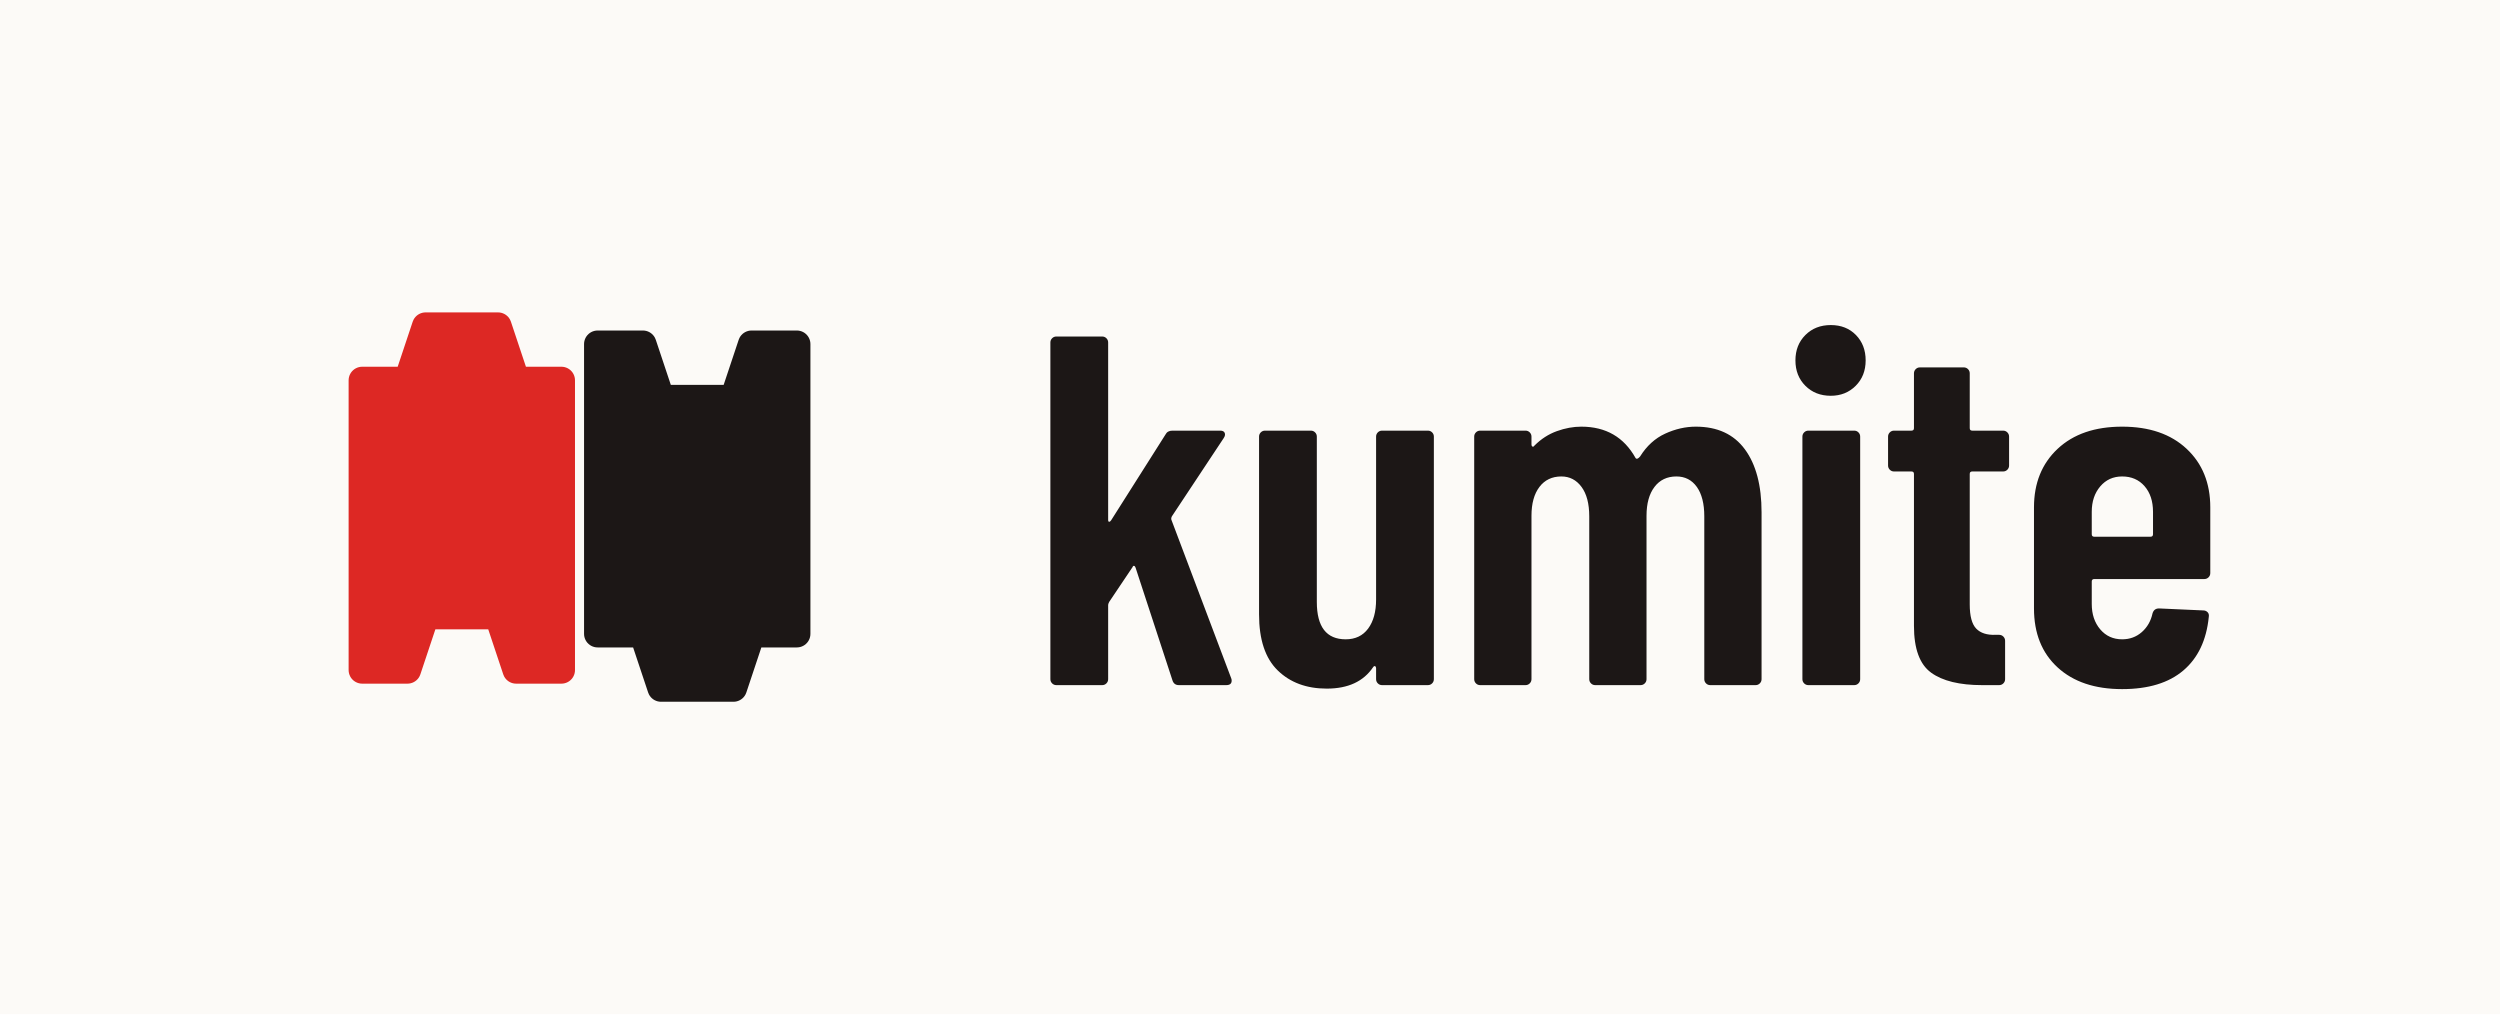
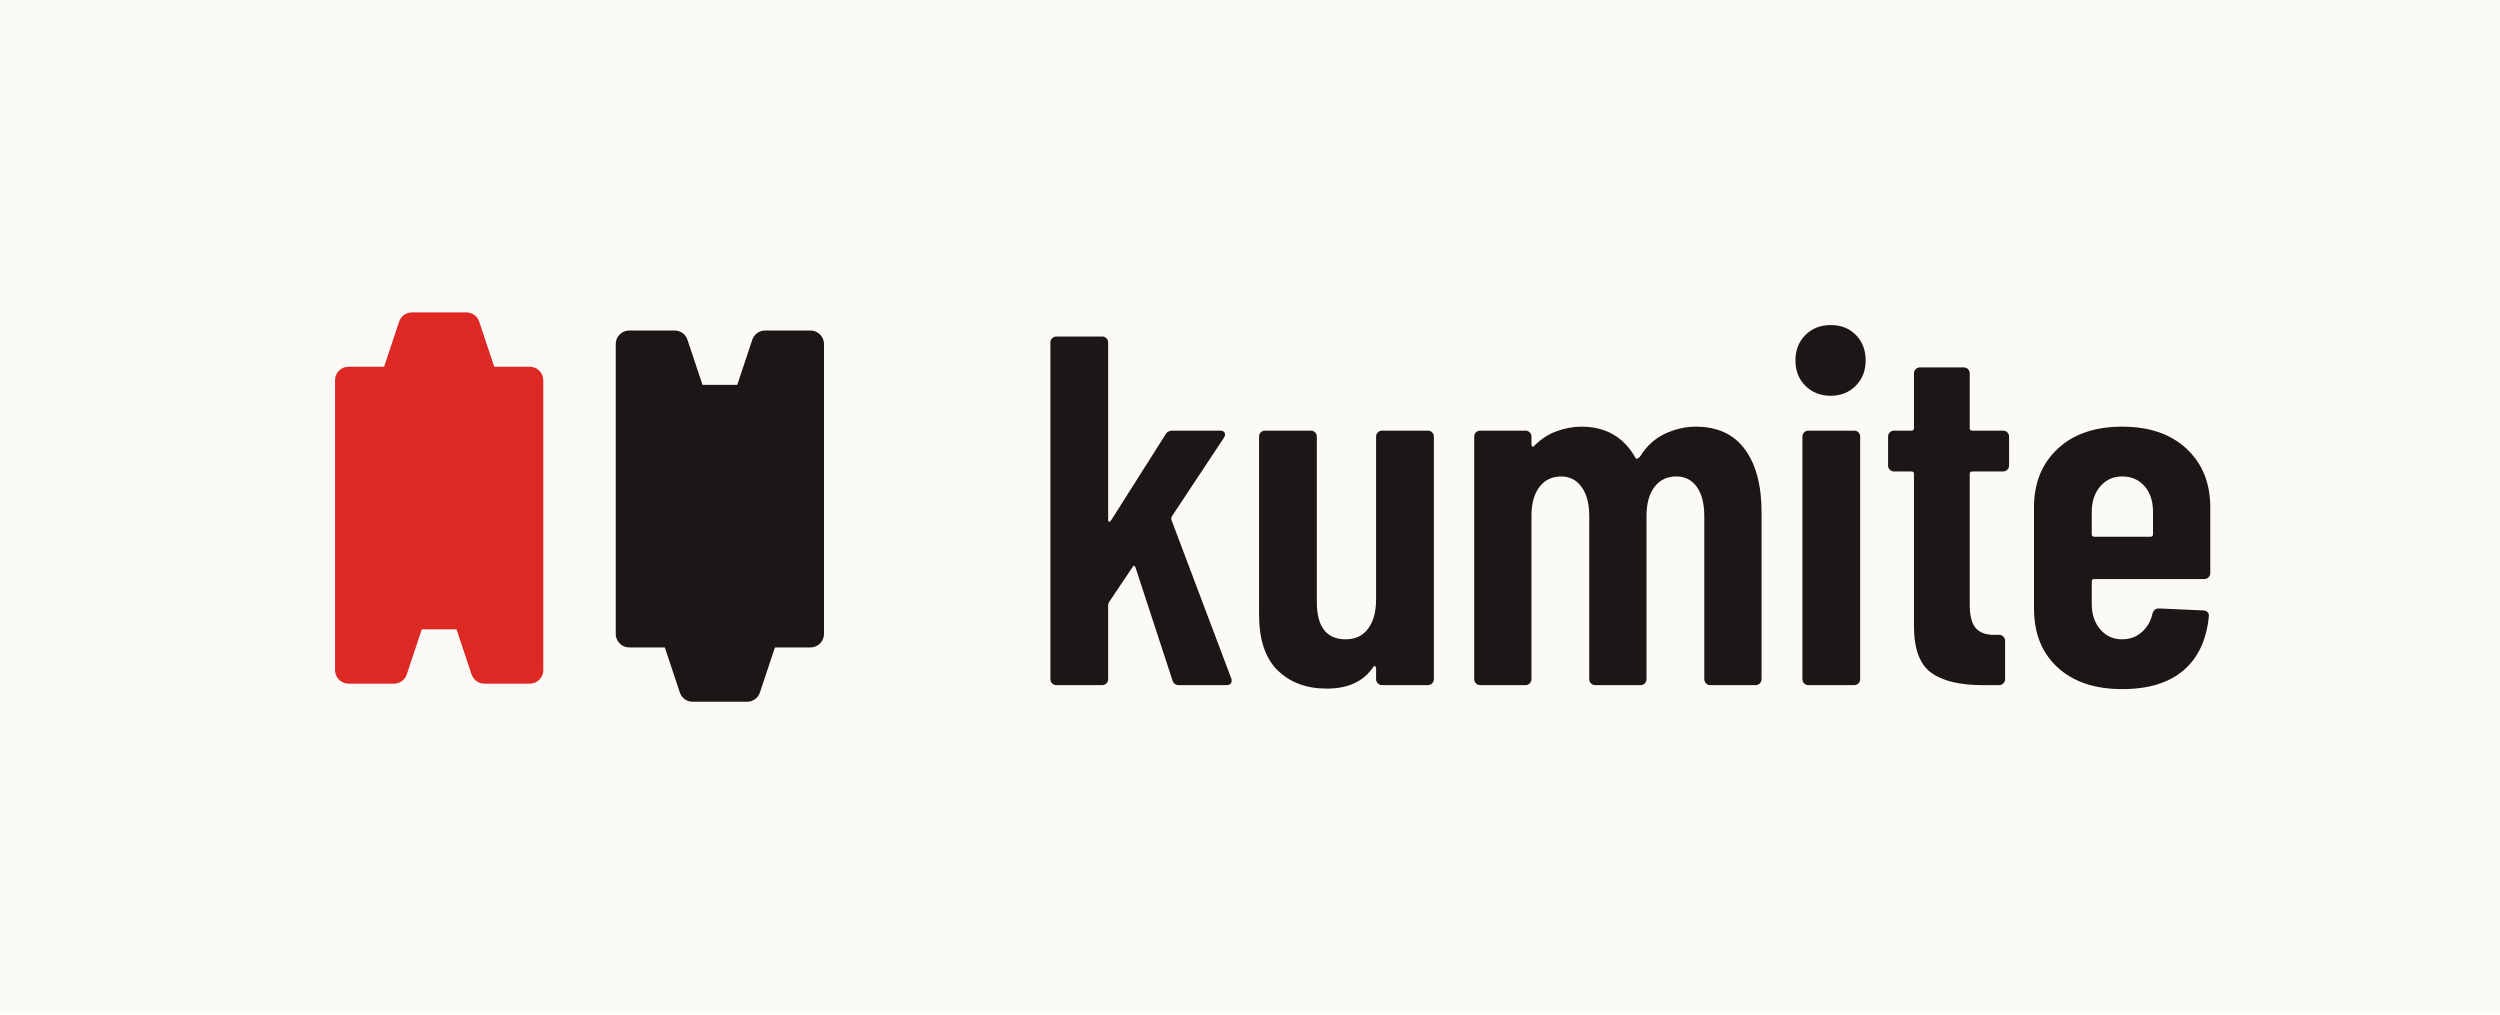
<svg xmlns="http://www.w3.org/2000/svg" width="276.09" height="112" viewBox="0 0 276.09 112" fill="none" role="img" aria-label="kumite">
  <rect width="276.09" height="112" fill="#FCFAF7" />
  <g transform="translate(32 24)">
    <g>
-       <path d="M8 18 L13 18 L15 12 L23 12 L25 18 L30 18 L30 50 L25 50 L23 44 L15 44 L13 50 L8 50 Z" fill="#DD2824" stroke="#DD2824" stroke-width="3" stroke-linejoin="round" />
-       <path d="M8 18 L13 18 L15 12 L23 12 L25 18 L30 18 L30 50 L25 50 L23 44 L15 44 L13 50 L8 50 Z" fill="#1C1716" stroke="#1C1716" stroke-width="3" stroke-linejoin="round" transform="rotate(180 32 32)" />
+       <path d="M6.5 18 L11.5 18 L13.5 12 L19.5 12 L21.5 18 L26.5 18 L26.5 50 L21.5 50 L19.5 44 L13.5 44 L11.5 50 L6.5 50 Z" fill="#DD2824" stroke="#DD2824" stroke-width="3" stroke-linejoin="round" />
+       <path d="M6.5 18 L11.5 18 L13.5 12 L19.5 12 L21.5 18 L26.5 18 L26.5 50 L21.5 50 L19.5 44 L13.5 44 L11.5 50 L6.5 50 Z" fill="#1C1716" stroke="#1C1716" stroke-width="3" stroke-linejoin="round" transform="rotate(180 32 32)" />
    </g>
    <path transform="translate(81.47 51.663)" d="M2.53 -0.66V-37.84Q2.53 -38.115 2.723 -38.308Q2.915 -38.5 3.19 -38.5H8.25Q8.525 -38.5 8.718 -38.308Q8.91 -38.115 8.91 -37.84V-18.26Q8.91 -18.04 9.02 -18.04Q9.13 -18.04 9.24 -18.205L15.235 -27.665Q15.455 -28.105 16.005 -28.105H21.285Q21.67 -28.105 21.78 -27.858Q21.89 -27.61 21.67 -27.28L15.95 -18.645Q15.84 -18.425 15.895 -18.26L22.495 -0.77Q22.55 -0.66 22.55 -0.495Q22.55 0.0 21.945 0.0H16.72Q16.17 0.0 16.005 -0.55L11.935 -12.98Q11.88 -13.145 11.77 -13.172Q11.66 -13.2 11.605 -13.035L9.02 -9.185Q8.91 -8.965 8.91 -8.855V-0.66Q8.91 -0.385 8.718 -0.193Q8.525 0.0 8.25 0.0H3.19Q2.915 0.0 2.723 -0.193Q2.53 -0.385 2.53 -0.66ZM39.16 -28.105H44.22Q44.495 -28.105 44.688 -27.913Q44.88 -27.72 44.88 -27.445V-0.66Q44.88 -0.385 44.688 -0.193Q44.495 0.0 44.22 0.0H39.16Q38.885 0.0 38.692 -0.193Q38.5 -0.385 38.5 -0.66V-1.87Q38.5 -2.035 38.39 -2.09Q38.28 -2.145 38.17 -1.98Q36.575 0.385 33.055 0.385Q29.7 0.385 27.637 -1.623Q25.575 -3.63 25.575 -7.81V-27.445Q25.575 -27.72 25.767 -27.913Q25.96 -28.105 26.235 -28.105H31.295Q31.57 -28.105 31.762 -27.913Q31.955 -27.72 31.955 -27.445V-9.185Q31.955 -5.06 35.145 -5.06Q36.74 -5.06 37.62 -6.242Q38.5 -7.425 38.5 -9.46V-27.445Q38.5 -27.72 38.692 -27.913Q38.885 -28.105 39.16 -28.105ZM81.07 -19.085V-0.66Q81.07 -0.385 80.877 -0.193Q80.685 0.0 80.41 0.0H75.405Q75.13 0.0 74.938 -0.193Q74.745 -0.385 74.745 -0.66V-18.645Q74.745 -20.735 73.92 -21.89Q73.095 -23.045 71.665 -23.045Q70.125 -23.045 69.245 -21.89Q68.365 -20.735 68.365 -18.7V-0.66Q68.365 -0.385 68.172 -0.193Q67.98 0.0 67.705 0.0H62.7Q62.425 0.0 62.233 -0.193Q62.04 -0.385 62.04 -0.66V-18.645Q62.04 -20.735 61.188 -21.89Q60.335 -23.045 58.96 -23.045Q57.42 -23.045 56.54 -21.89Q55.66 -20.735 55.66 -18.7V-0.66Q55.66 -0.385 55.468 -0.193Q55.275 0.0 55.0 0.0H49.995Q49.72 0.0 49.528 -0.193Q49.335 -0.385 49.335 -0.66V-27.445Q49.335 -27.72 49.528 -27.913Q49.72 -28.105 49.995 -28.105H55.0Q55.275 -28.105 55.468 -27.913Q55.66 -27.72 55.66 -27.445V-26.565Q55.66 -26.4 55.77 -26.345Q55.88 -26.29 55.99 -26.455Q57.09 -27.555 58.465 -28.05Q59.84 -28.545 61.16 -28.545Q65.23 -28.545 67.155 -25.08Q67.32 -24.86 67.65 -25.245Q68.75 -27.005 70.428 -27.775Q72.105 -28.545 73.81 -28.545Q77.385 -28.545 79.227 -26.043Q81.07 -23.54 81.07 -19.085ZM84.81 -35.86Q84.81 -37.565 85.91 -38.665Q87.01 -39.765 88.715 -39.765Q90.42 -39.765 91.493 -38.665Q92.565 -37.565 92.565 -35.86Q92.565 -34.155 91.465 -33.055Q90.365 -31.955 88.715 -31.955Q87.01 -31.955 85.91 -33.055Q84.81 -34.155 84.81 -35.86ZM85.58 -0.66V-27.445Q85.58 -27.72 85.773 -27.913Q85.965 -28.105 86.24 -28.105H91.3Q91.575 -28.105 91.768 -27.913Q91.96 -27.72 91.96 -27.445V-0.66Q91.96 -0.385 91.768 -0.193Q91.575 0.0 91.3 0.0H86.24Q85.965 0.0 85.773 -0.193Q85.58 -0.385 85.58 -0.66ZM107.745 -23.595H104.335Q104.06 -23.595 104.06 -23.32V-8.91Q104.06 -6.985 104.775 -6.242Q105.49 -5.5 106.92 -5.555H107.305Q107.58 -5.555 107.773 -5.362Q107.965 -5.17 107.965 -4.895V-0.66Q107.965 -0.385 107.773 -0.193Q107.58 0.0 107.305 0.0H105.435Q101.695 0.0 99.798 -1.375Q97.9 -2.75 97.9 -6.545V-23.32Q97.9 -23.595 97.625 -23.595H95.7Q95.425 -23.595 95.233 -23.788Q95.04 -23.98 95.04 -24.255V-27.445Q95.04 -27.72 95.233 -27.913Q95.425 -28.105 95.7 -28.105H97.625Q97.9 -28.105 97.9 -28.38V-34.43Q97.9 -34.705 98.093 -34.898Q98.285 -35.09 98.56 -35.09H103.4Q103.675 -35.09 103.868 -34.898Q104.06 -34.705 104.06 -34.43V-28.38Q104.06 -28.105 104.335 -28.105H107.745Q108.02 -28.105 108.213 -27.913Q108.405 -27.72 108.405 -27.445V-24.255Q108.405 -23.98 108.213 -23.788Q108.02 -23.595 107.745 -23.595ZM129.965 -11.715H117.81Q117.535 -11.715 117.535 -11.44V-8.965Q117.535 -7.26 118.47 -6.16Q119.405 -5.06 120.89 -5.06Q122.155 -5.06 123.063 -5.857Q123.97 -6.655 124.245 -7.92Q124.41 -8.47 124.96 -8.47L129.855 -8.25Q130.13 -8.25 130.323 -8.058Q130.515 -7.865 130.46 -7.535Q130.075 -3.685 127.655 -1.623Q125.235 0.44 120.89 0.44Q116.38 0.44 113.768 -1.952Q111.155 -4.345 111.155 -8.47V-19.635Q111.155 -23.65 113.768 -26.098Q116.38 -28.545 120.89 -28.545Q125.4 -28.545 128.012 -26.098Q130.625 -23.65 130.625 -19.635V-12.375Q130.625 -12.1 130.433 -11.907Q130.24 -11.715 129.965 -11.715ZM117.535 -19.14V-16.665Q117.535 -16.39 117.81 -16.39H124.025Q124.3 -16.39 124.3 -16.665V-19.14Q124.3 -20.9 123.365 -21.973Q122.43 -23.045 120.89 -23.045Q119.405 -23.045 118.47 -21.945Q117.535 -20.845 117.535 -19.14Z" fill="#1C1716" />
  </g>
</svg>
